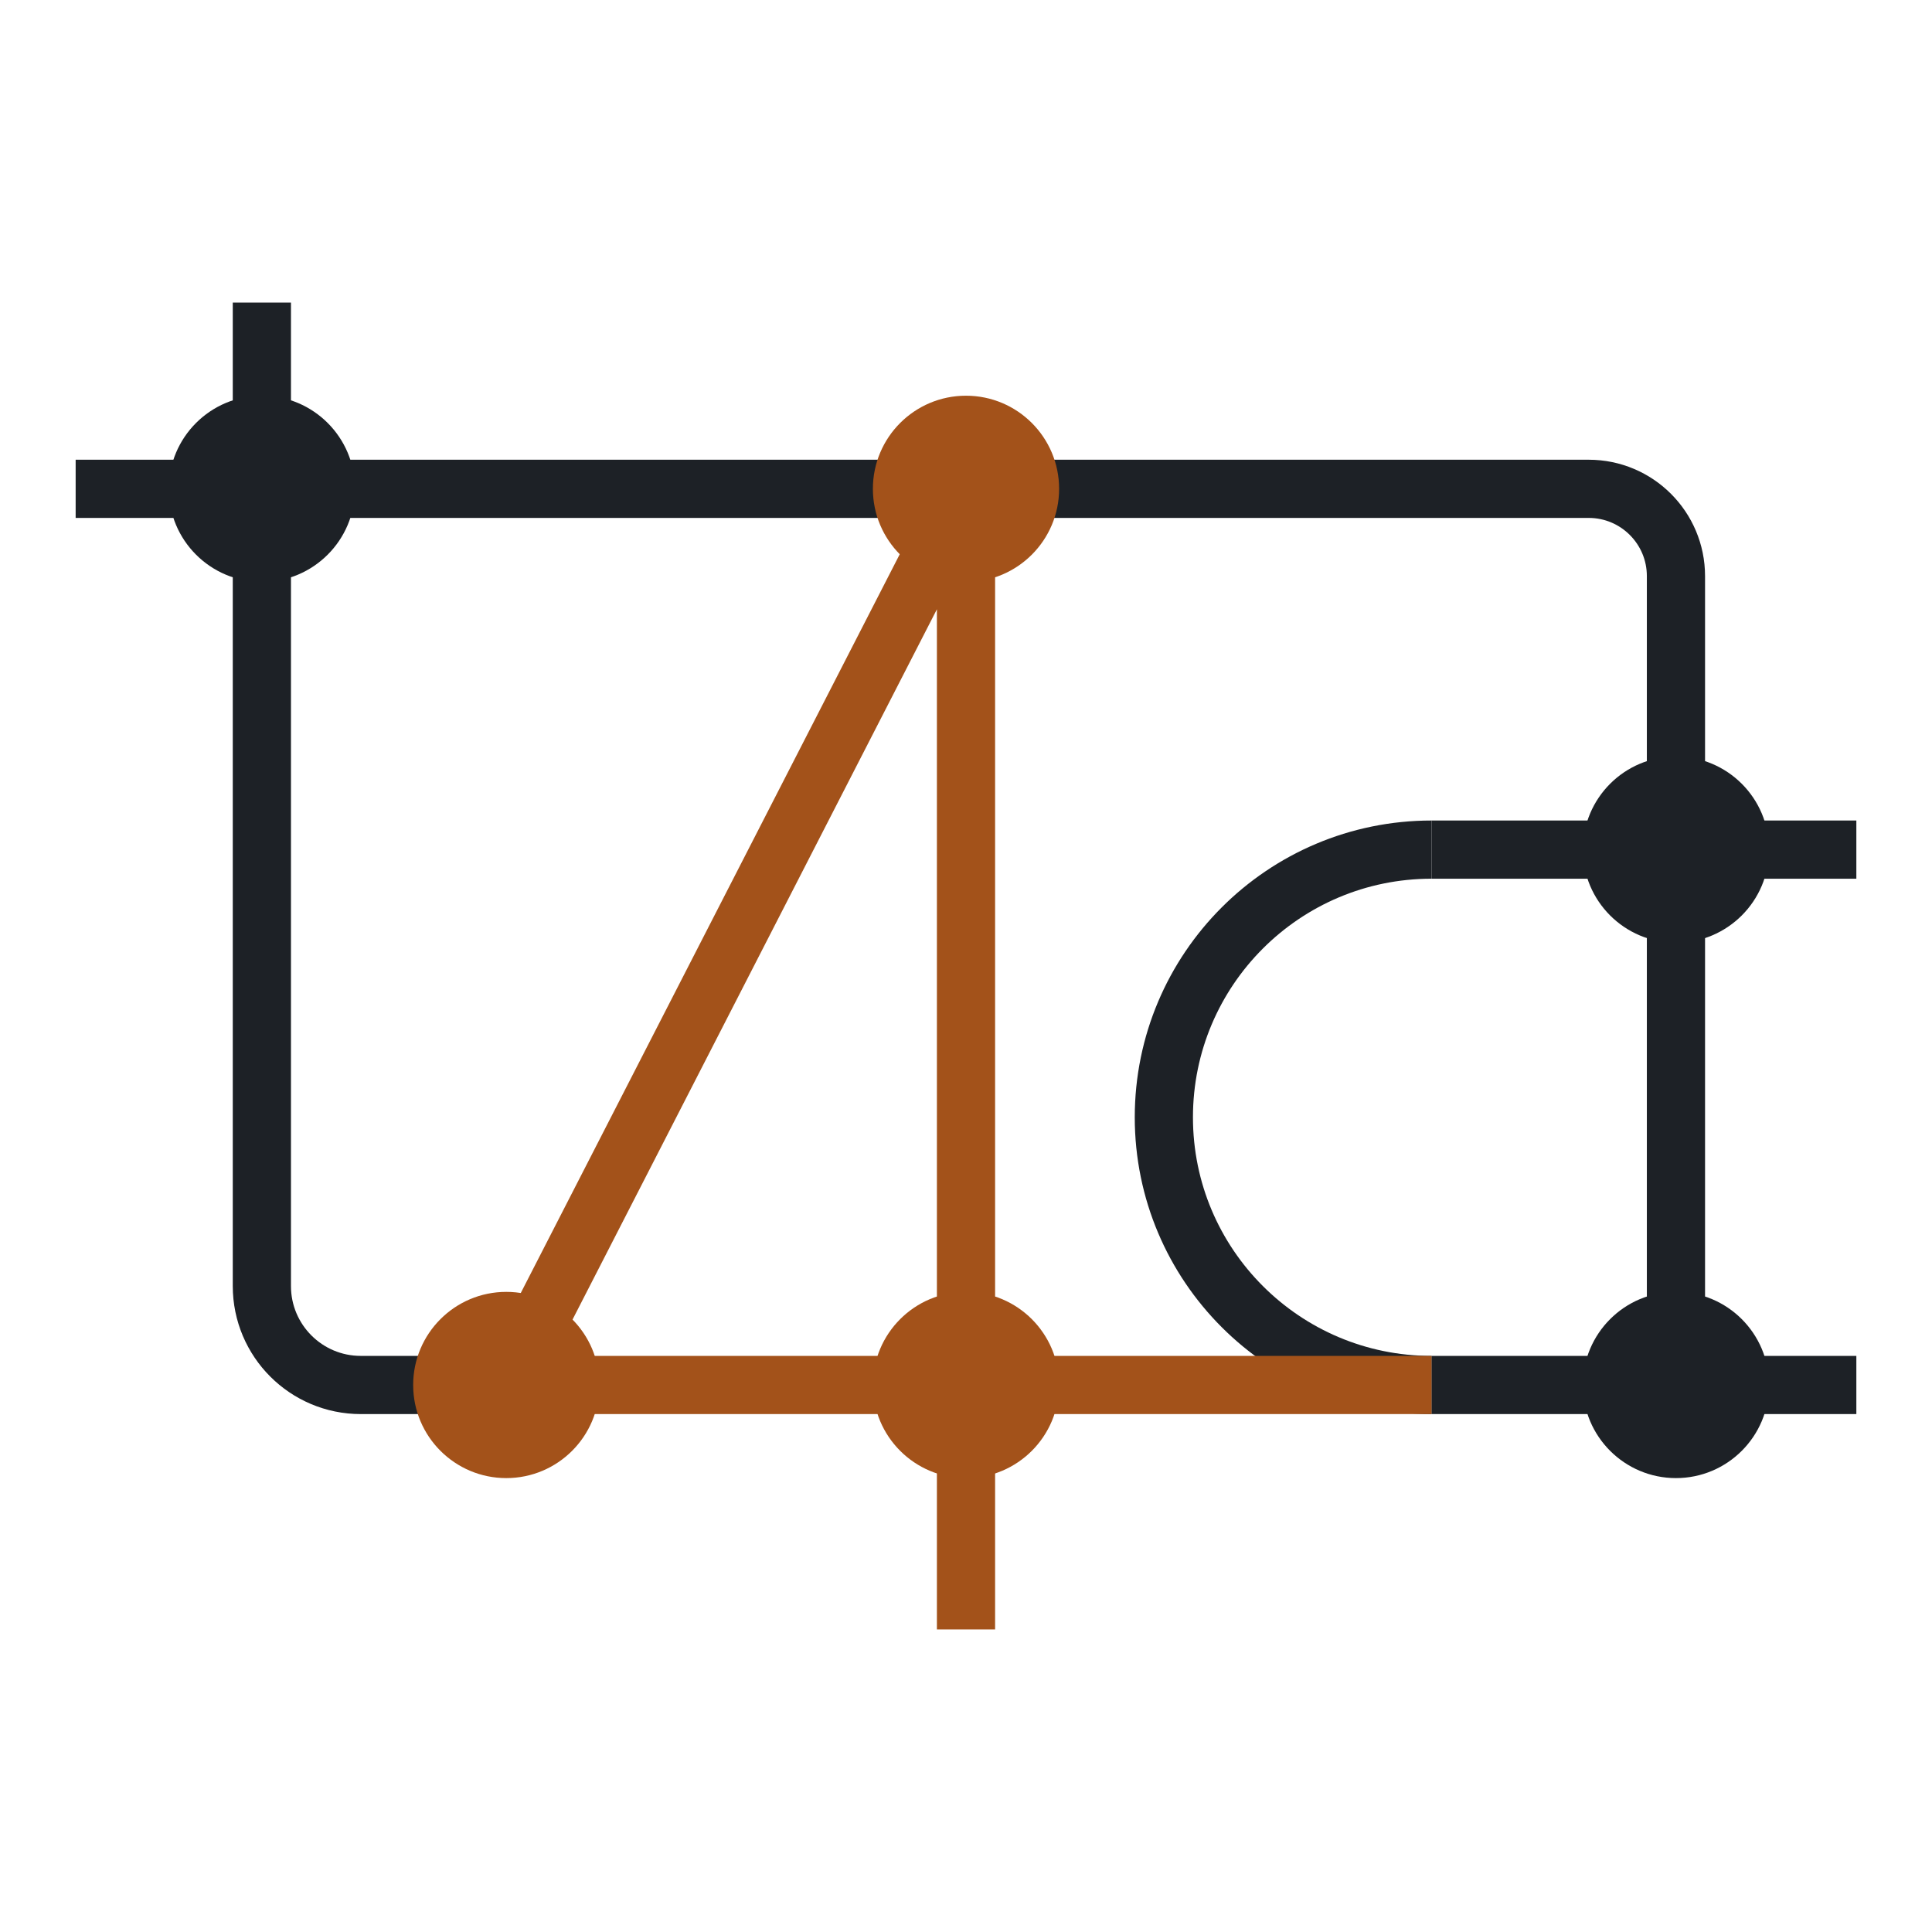
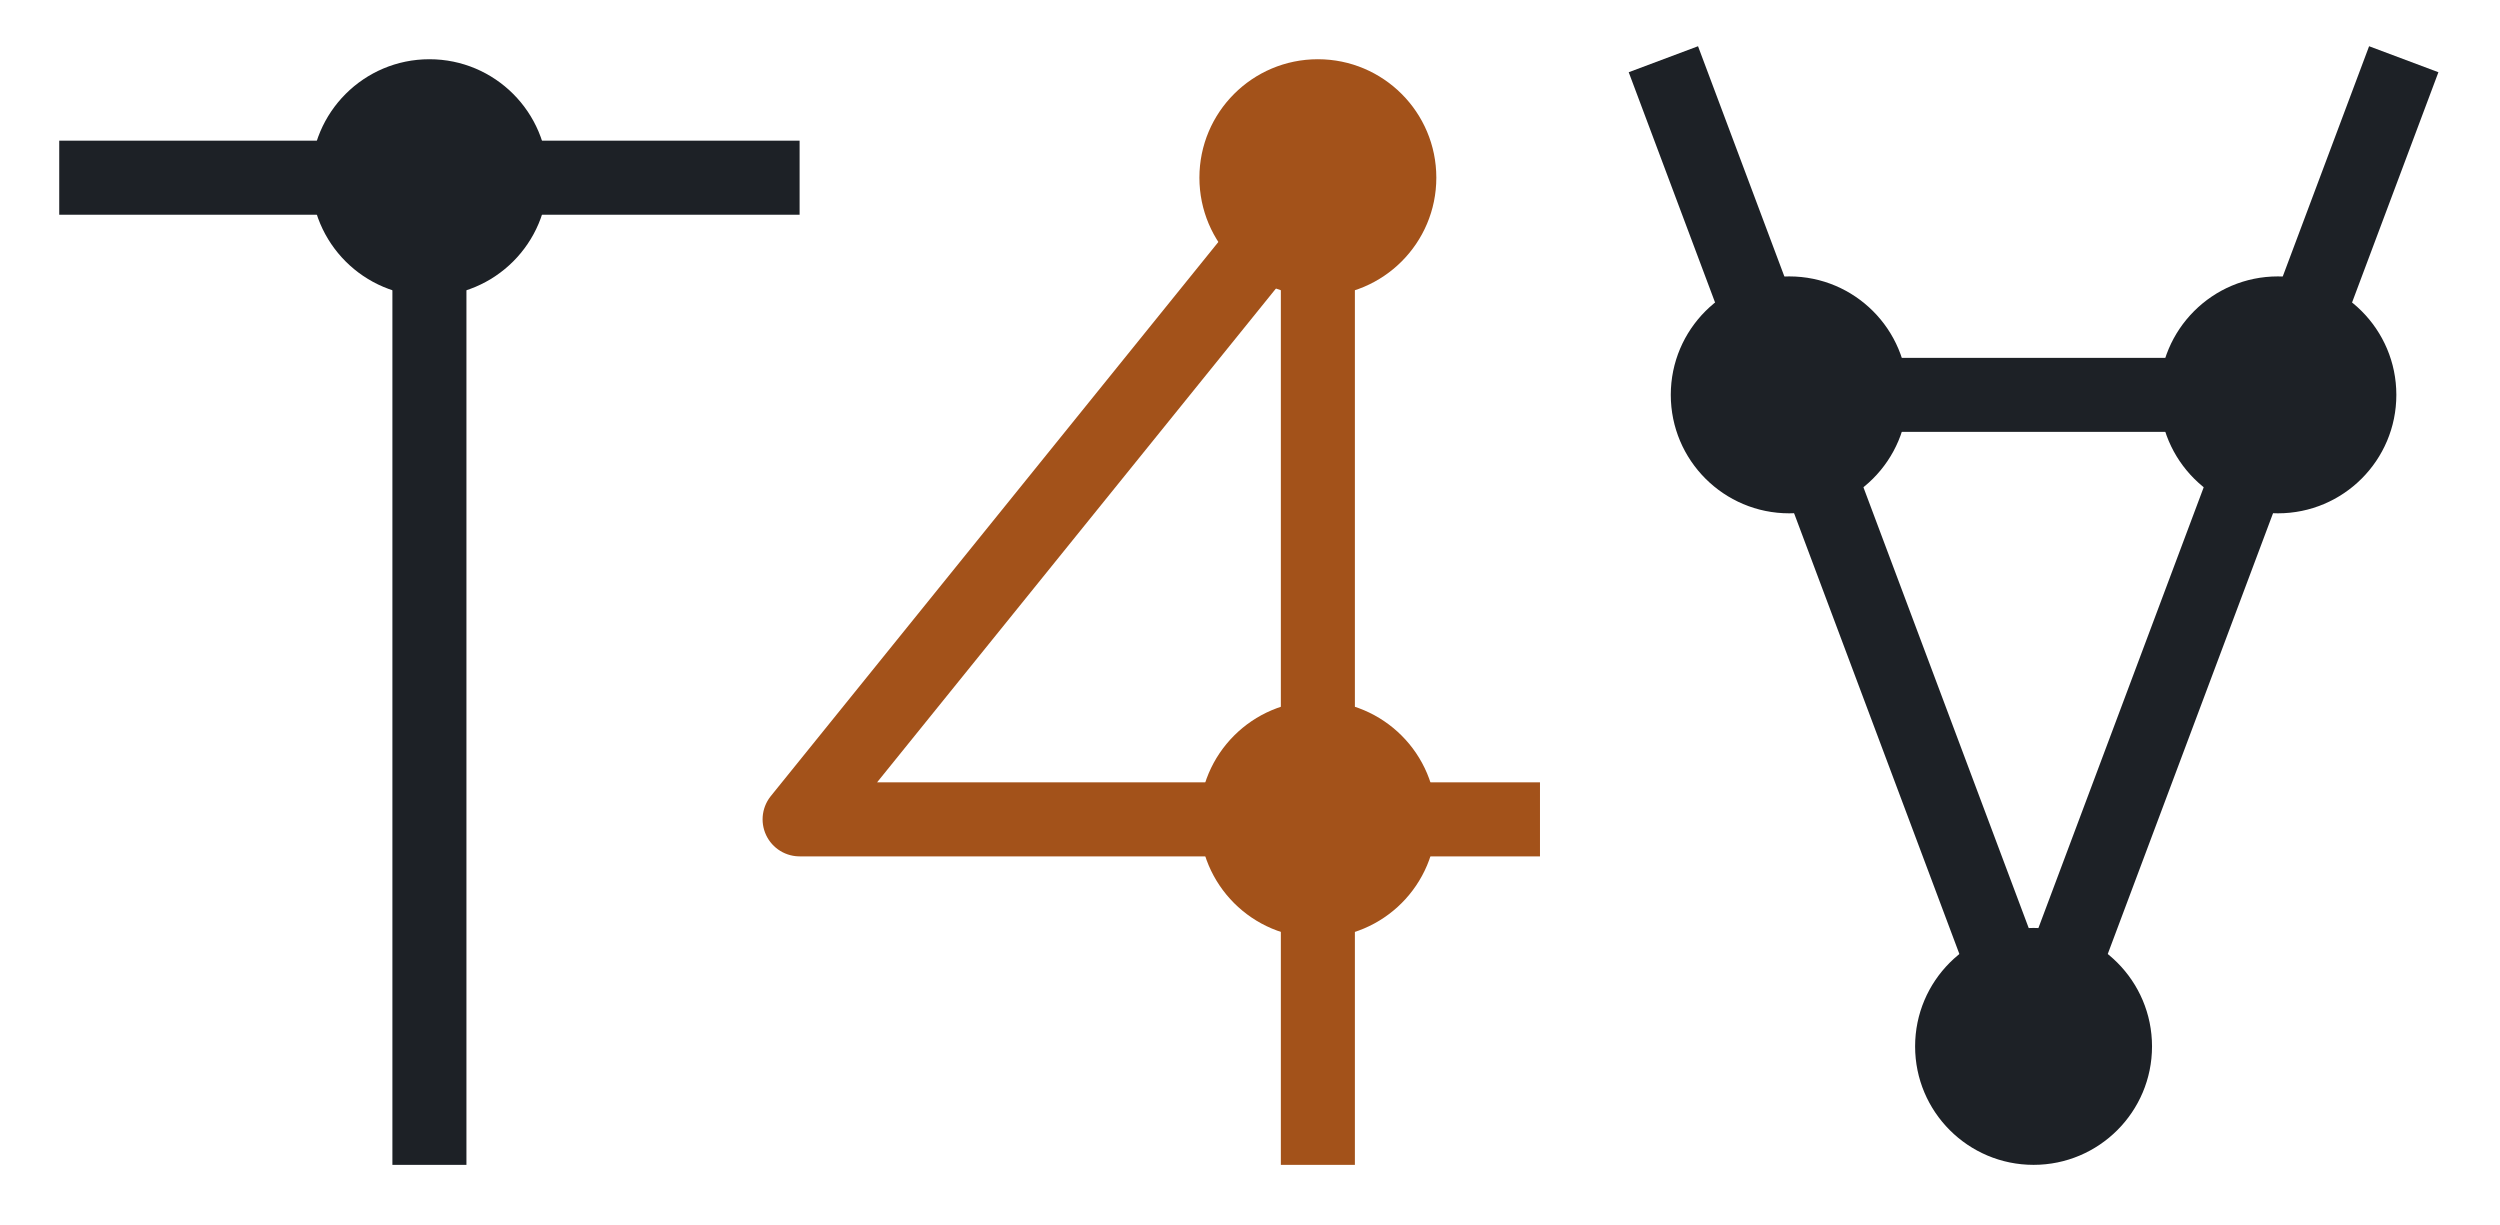
- <svg xmlns="http://www.w3.org/2000/svg" viewBox="23.00 -28.00 332.00 332.00" role="img" aria-labelledby="t">
-   <g fill="none" stroke-width="10.00" stroke-linejoin="round">
+ <svg xmlns="http://www.w3.org/2000/svg" viewBox="-12.00 4.00 506.50 248.00" role="img" aria-labelledby="t">
+   <g fill="none" stroke-width="15.00" stroke-linecap="butt" stroke-linejoin="round">
    <g stroke="#1d2126">
-       <path d="M68 24V193A17 17 0 0 0 85 210H110" />
-       <path d="M36 56H296A15 15 0 0 1 311 71V210" />
-       <path d="M269 118H342M269 210H342" />
-       <path d="M269 118A46 46 0 0 0 269 210" />
+       <path d="M0.0 40.0H150.0M75.0 40.0V240.0" />
+       <path d="M325.0 16.0L400.0 216.0L475.0 16.0M350.50 84.00H449.50" />
    </g>
    <g stroke="#a3521a">
-       <path d="M110 210L189 56V252M110 210H269" />
+       <path d="M255.0 40.0L150.0 170.0H300.0M255.0 40.0V240.0" />
    </g>
  </g>
  <g fill="#1d2126">
-     <circle cx="68" cy="56" r="16.00" />
-     <circle cx="311" cy="118" r="16.00" />
-     <circle cx="311" cy="210" r="16.00" />
+     <circle cx="75.00" cy="40.00" r="24.00" />
+     <circle cx="350.50" cy="84.00" r="24.00" />
+     <circle cx="449.50" cy="84.00" r="24.00" />
+     <circle cx="400.00" cy="216.00" r="24.00" />
  </g>
  <g fill="#a3521a">
-     <circle cx="189" cy="56" r="16.00" />
-     <circle cx="110" cy="210" r="16.00" />
-     <circle cx="189" cy="210" r="16.00" />
+     <circle cx="255.00" cy="40.00" r="24.00" />
+     <circle cx="255.00" cy="170.00" r="24.00" />
  </g>
</svg>
